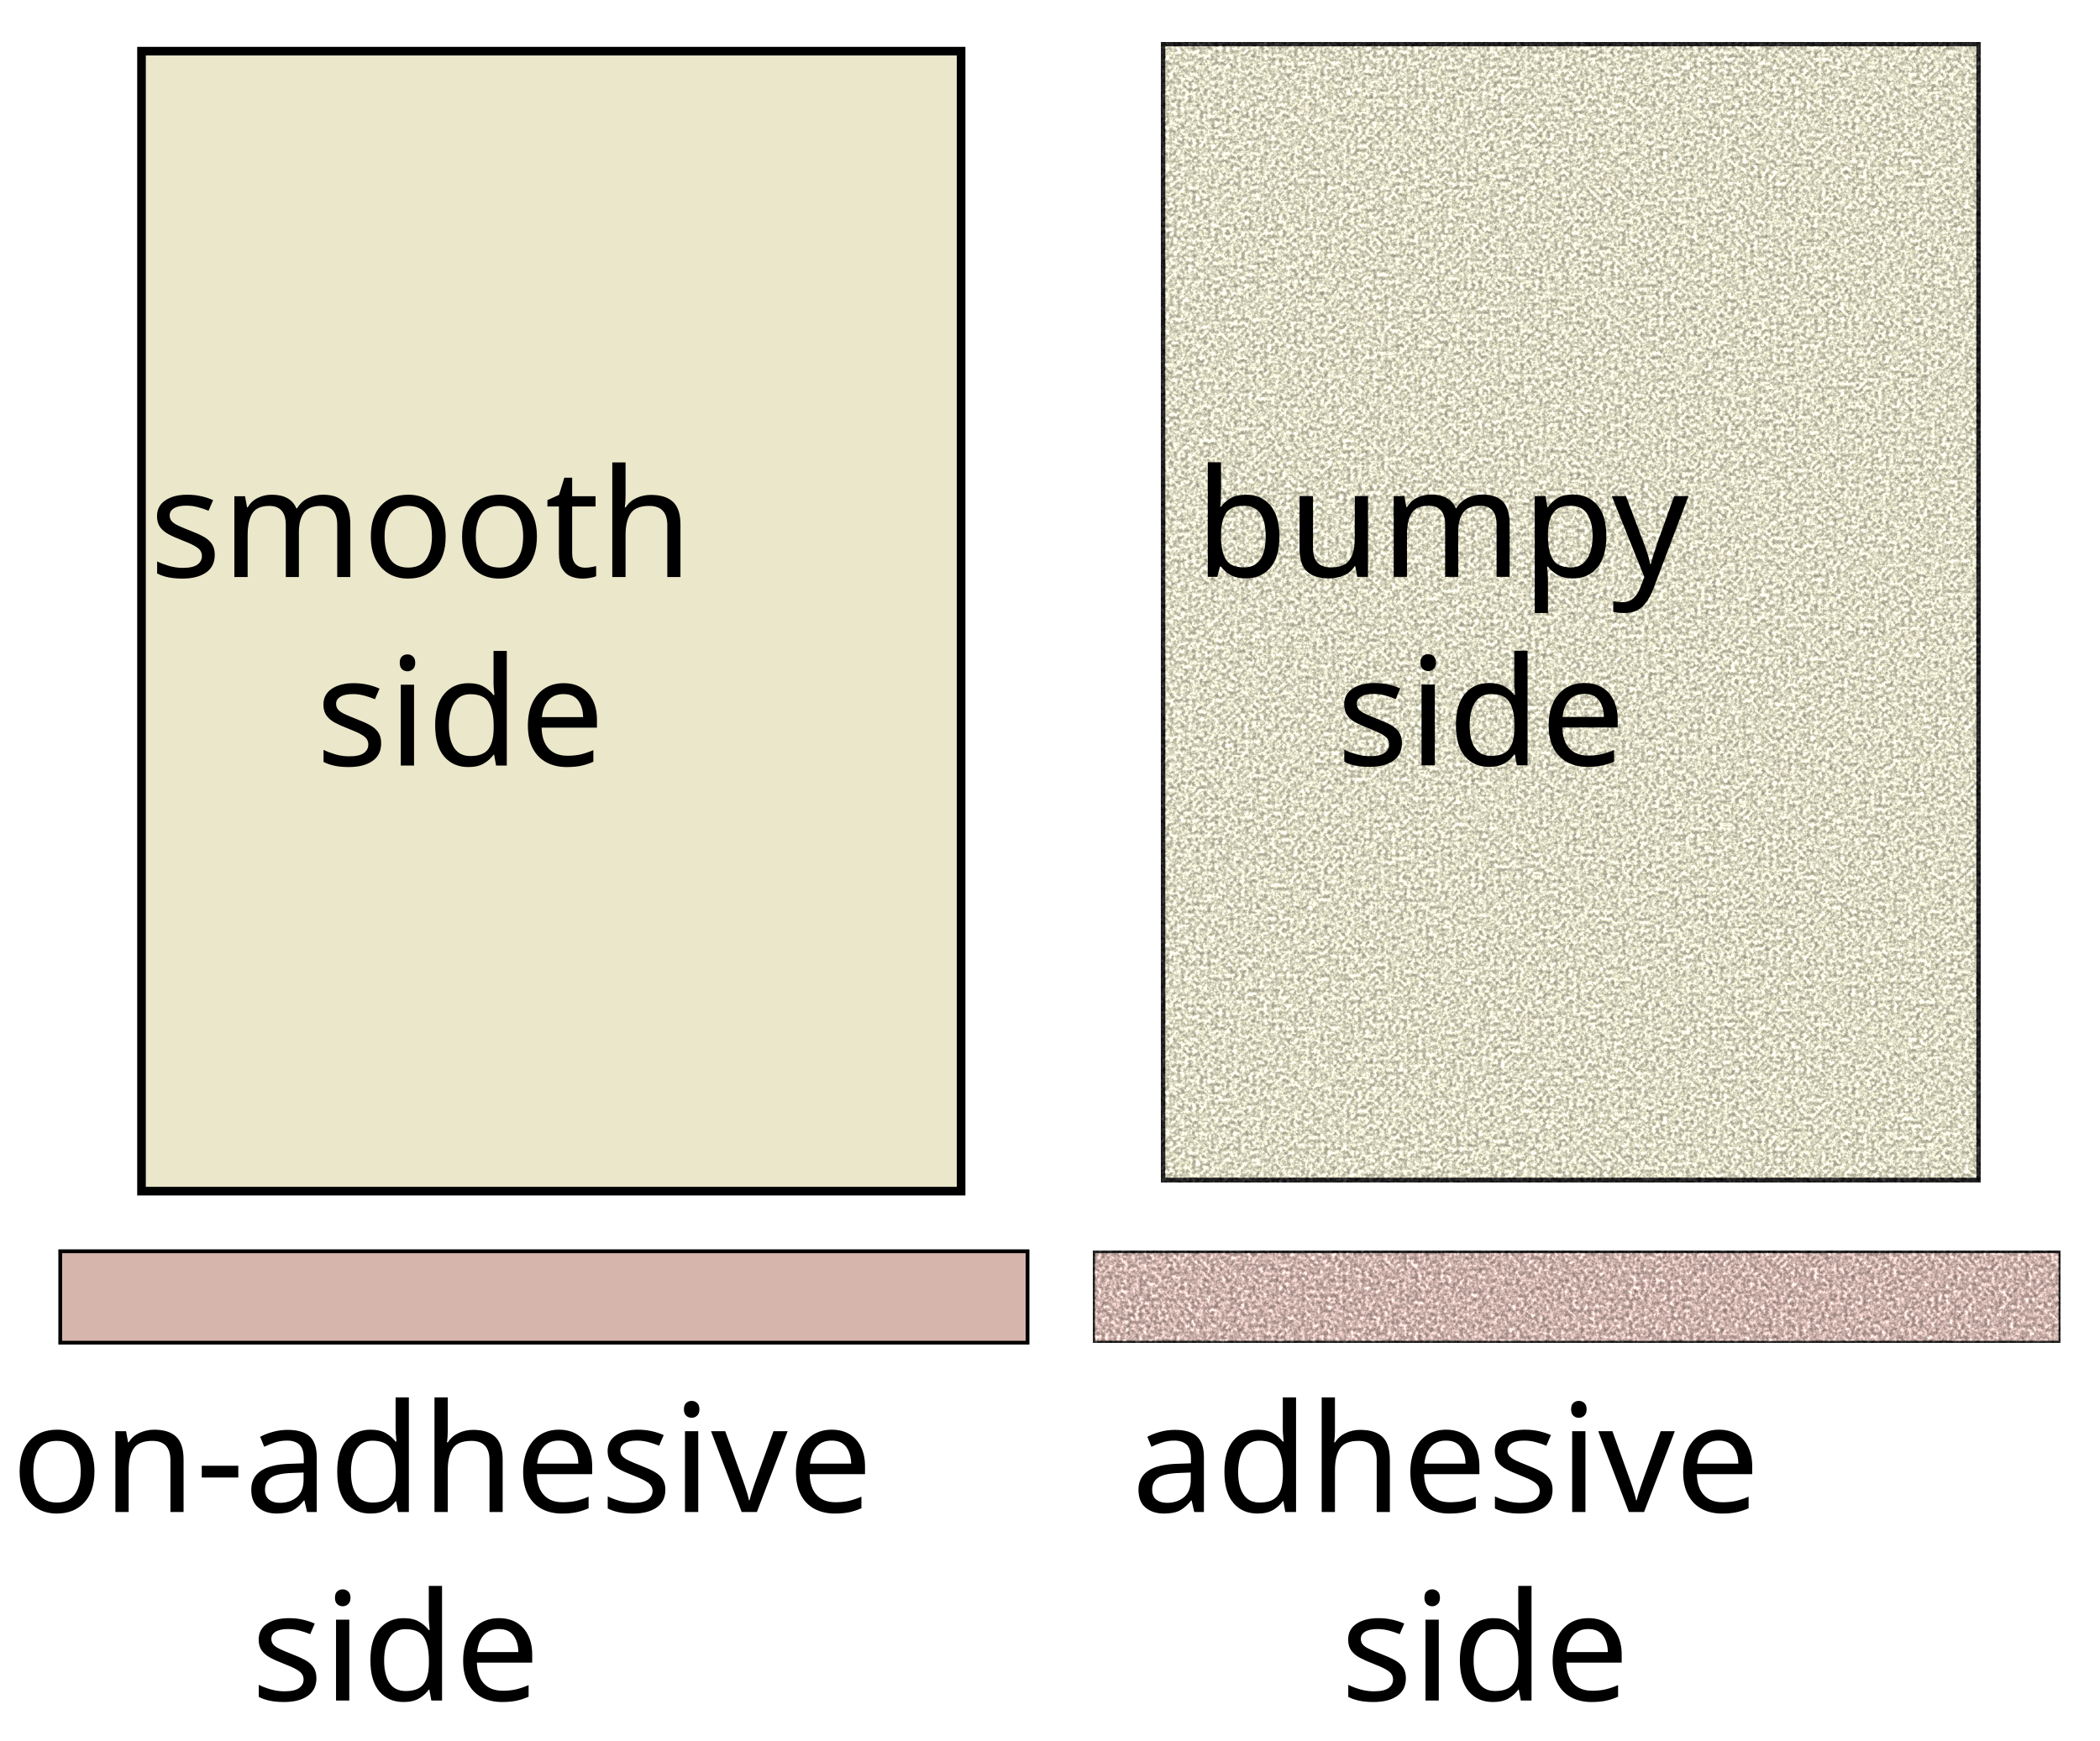
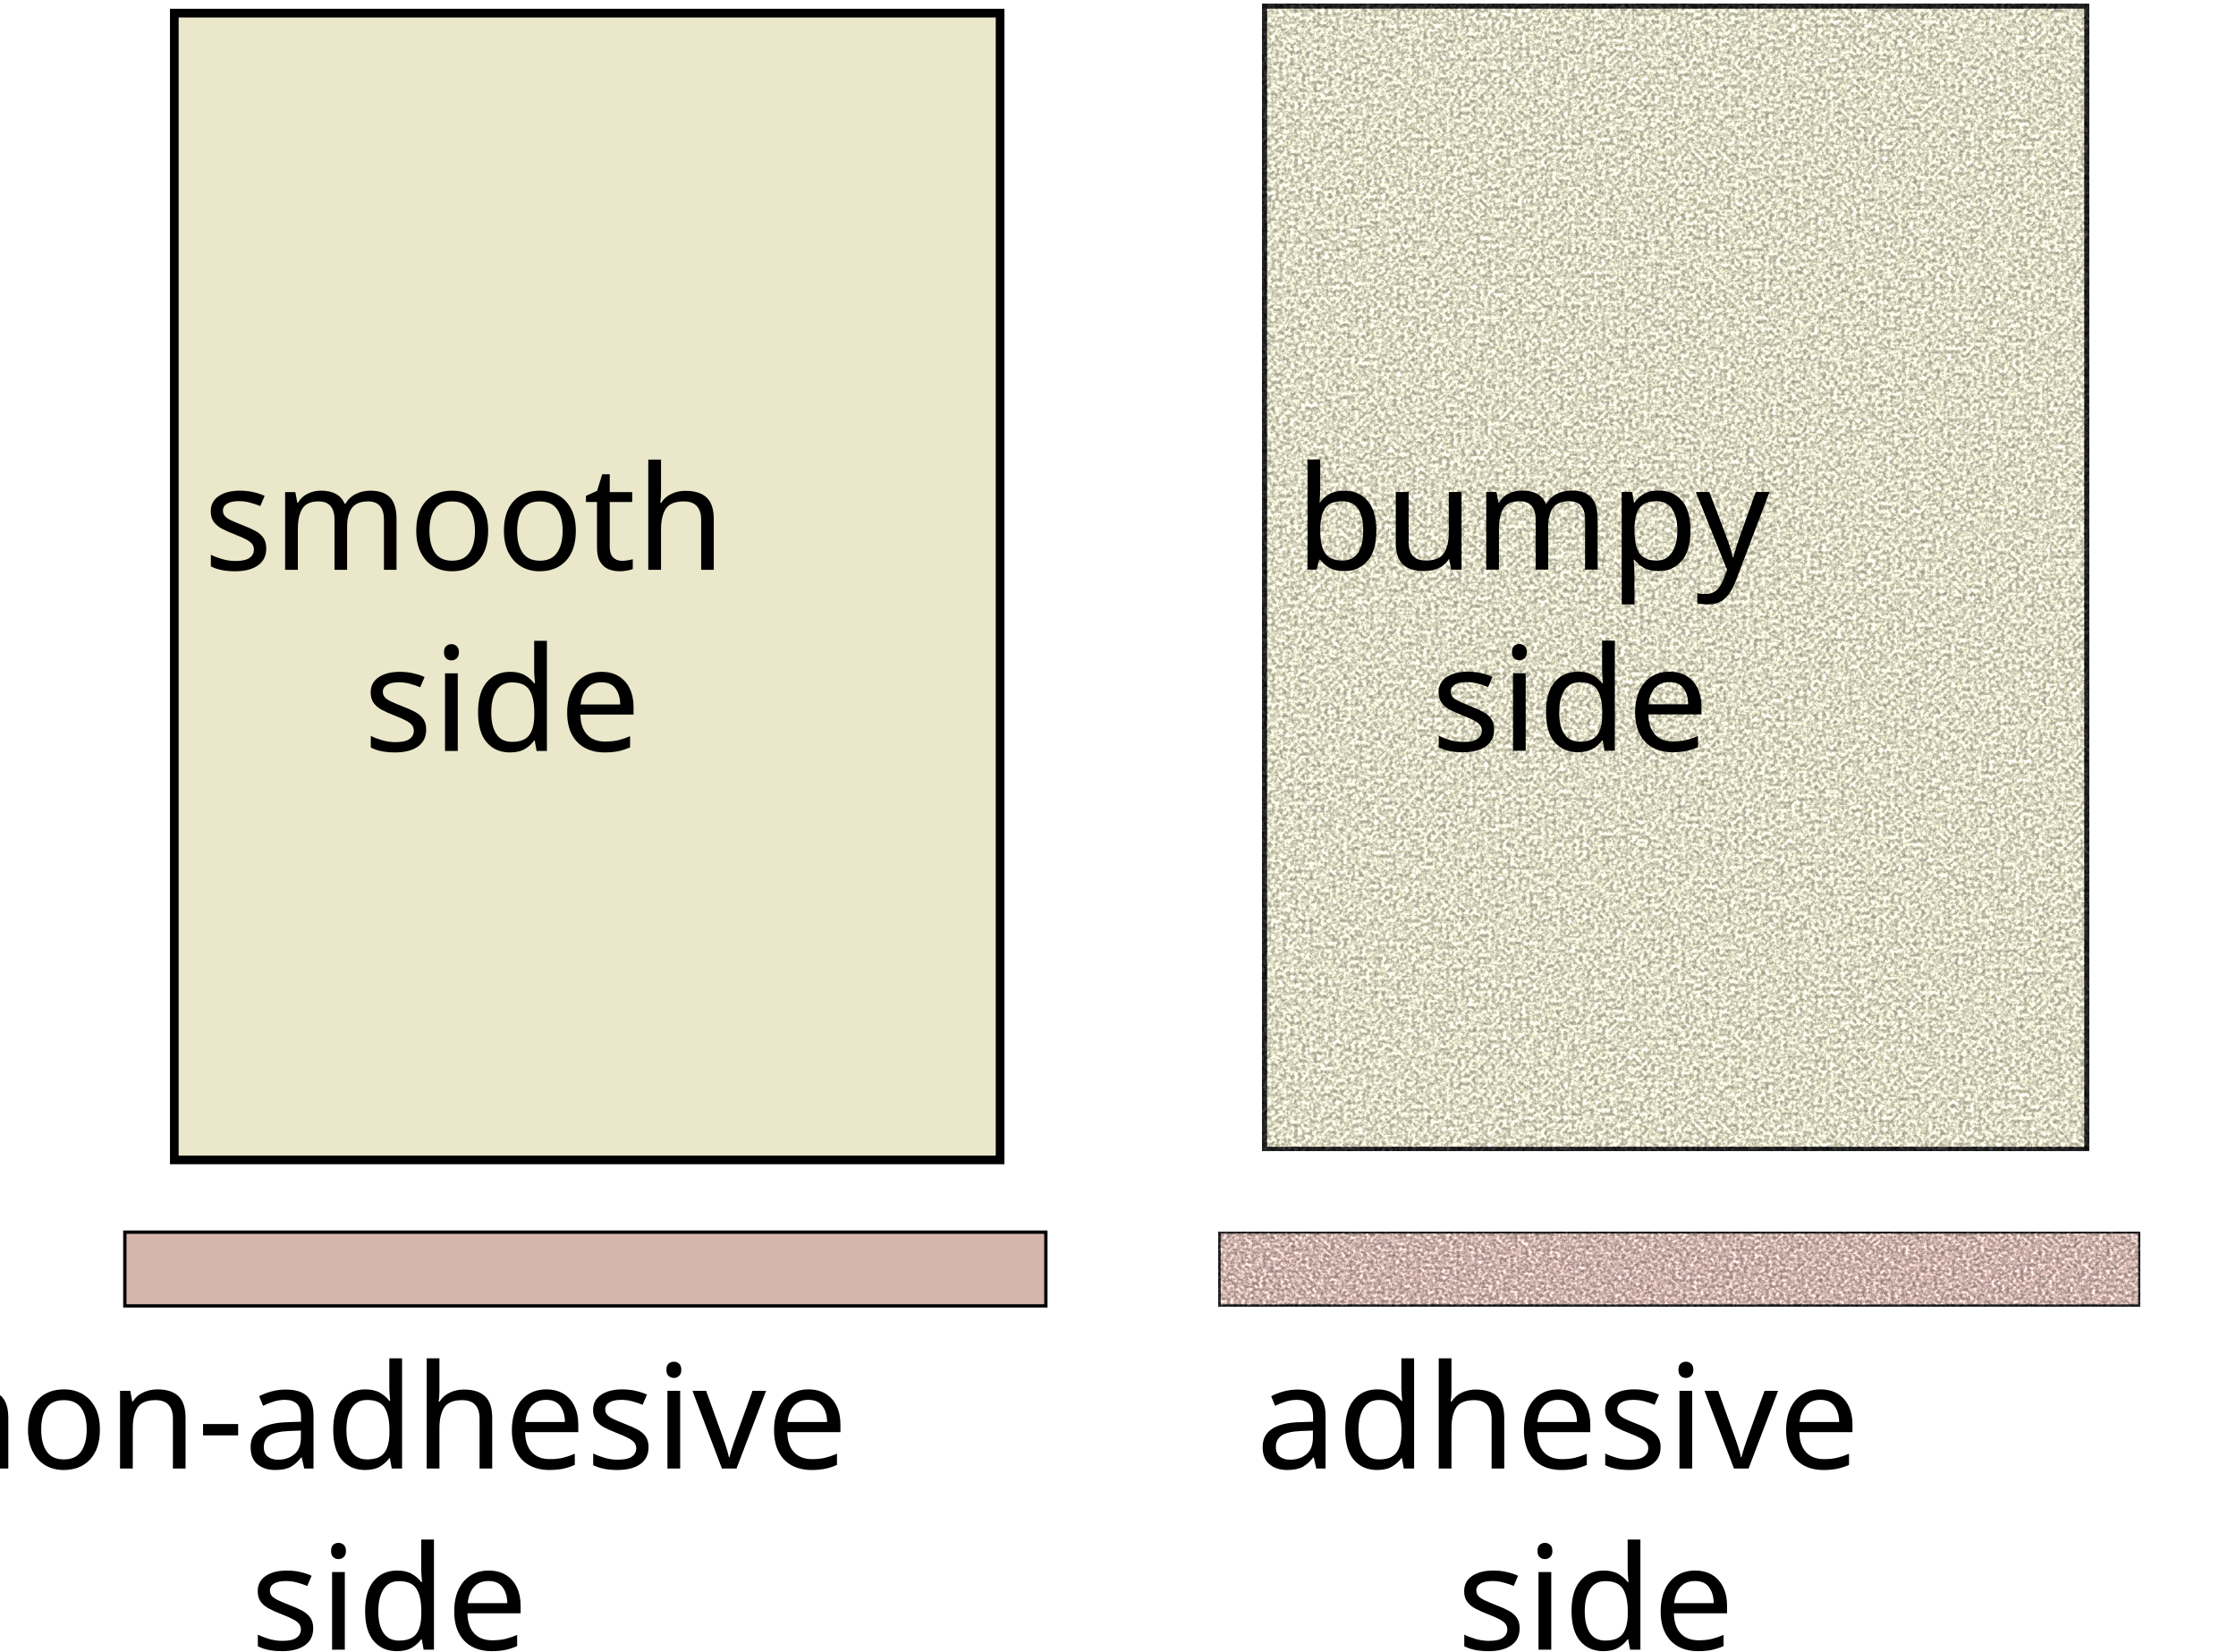
- <svg xmlns="http://www.w3.org/2000/svg" width="557.026" height="461.702" id="svg3583" version="1.1">
+ <svg xmlns="http://www.w3.org/2000/svg" width="617.15" height="455.875" id="svg3583" version="1.1">
  <defs id="defs3585">
    <filter id="filter5088" color-interpolation-filters="sRGB" height="1" width="1" y="0" x="0">
      <feBlend blend="normal" id="feBlend5090" in2="SourceGraphic" result="fbSourceGraphic" mode="normal" />
      <feColorMatrix result="fbSourceGraphicAlpha" in="fbSourceGraphic" values="0 0 0 -1 0 0 0 0 -1 0 0 0 0 -1 0 0 0 0 1 0" id="feColorMatrix5238" />
      <feGaussianBlur id="feGaussianBlur5240" result="result0" in="fbSourceGraphic" stdDeviation="0.5" />
      <feTurbulence id="feTurbulence5242" baseFrequency="0.2" seed="300" numOctaves="10" result="result1" type="fractalNoise" />
      <feGaussianBlur id="feGaussianBlur5244" stdDeviation="0.5" result="result8" />
      <feDisplacementMap id="feDisplacementMap5246" in2="result8" result="result7" scale="5" in="result0" xChannelSelector="R" yChannelSelector="A" />
      <feComposite id="feComposite5248" in2="result1" result="result2" operator="in" in="result7" />
      <feComposite id="feComposite5250" in2="result2" k3="3" in="result0" operator="arithmetic" result="result9" k1="0" k2="0" k4="0" />
      <feBlend id="feBlend5252" in2="result2" result="fbSourceGraphic" mode="multiply" />
      <feColorMatrix id="feColorMatrix5254" values="1 0 0 -1 0 1 0 1 -1 0 1 0 0 -1 0 -1.8 -0.5 0 5.7 -3.5 " in="fbSourceGraphic" result="fbSourceGraphicAlpha" />
      <feGaussianBlur id="feGaussianBlur5256" stdDeviation="0.5" in="fbSourceGraphicAlpha" result="result0" />
      <feSpecularLighting id="feSpecularLighting5258" result="result6" surfaceScale="5" specularExponent="3">
        <feDistantLight id="feDistantLight5260" azimuth="225" elevation="10" />
      </feSpecularLighting>
      <feComposite id="feComposite5262" in2="fbSourceGraphicAlpha" in="result6" result="result2" operator="in" />
      <feComposite id="feComposite5264" in2="result2" in="fbSourceGraphic" result="fbSourceGraphic" operator="arithmetic" k2="1" k3="0.7" k1="0" k4="0" />
      <feColorMatrix result="fbSourceGraphicAlpha" in="fbSourceGraphic" values="0 0 0 -1 0 0 0 0 -1 0 0 0 0 -1 0 0 0 0 1 0" id="feColorMatrix5298" />
      <feTurbulence id="feTurbulence5300" type="fractalNoise" numOctaves="3" baseFrequency="1" seed="0" result="result0" />
      <feColorMatrix id="feColorMatrix5302" result="result4" values="0" type="saturate" />
      <feComposite id="feComposite5304" in2="result4" in="fbSourceGraphic" operator="arithmetic" k1="1.25" k2="0.5" k3="0.5" result="result2" k4="0" />
      <feBlend id="feBlend5306" in2="fbSourceGraphic" result="result5" mode="normal" in="result2" />
      <feComposite id="feComposite5308" in2="fbSourceGraphic" in="result5" operator="in" result="result3" />
    </filter>
    <filter id="filter5286" height="1" width="1" y="0" x="0" color-interpolation-filters="sRGB">
      <feTurbulence id="feTurbulence5288" type="fractalNoise" numOctaves="3" baseFrequency="1" seed="0" result="result0" />
      <feColorMatrix id="feColorMatrix5290" result="result4" values="0" type="saturate" />
      <feComposite id="feComposite5292" in2="result4" in="SourceGraphic" operator="arithmetic" k1="1.25" k2="0.5" k3="0.5" result="result2" k4="0" />
      <feBlend id="feBlend5294" in2="SourceGraphic" result="result5" mode="normal" in="result2" />
      <feComposite id="feComposite5296" in2="SourceGraphic" in="result5" operator="in" result="result3" />
    </filter>
    <filter id="filter5310" height="1" width="1" y="0" x="0" color-interpolation-filters="sRGB">
      <feTurbulence id="feTurbulence5312" type="fractalNoise" numOctaves="3" baseFrequency="1" seed="0" result="result0" />
      <feColorMatrix id="feColorMatrix5314" result="result4" values="0" type="saturate" />
      <feComposite id="feComposite5316" in2="result4" in="SourceGraphic" operator="arithmetic" k1="1.25" k2="0.5" k3="0.5" result="result2" k4="0" />
      <feBlend id="feBlend5318" in2="SourceGraphic" result="result5" mode="normal" in="result2" />
      <feComposite id="feComposite5320" in2="SourceGraphic" in="result5" operator="in" result="result3" />
    </filter>
    <filter id="filter5310-8" height="1" width="1" y="0" x="0" color-interpolation-filters="sRGB">
      <feTurbulence id="feTurbulence5312-8" type="fractalNoise" numOctaves="3" baseFrequency="1" seed="0" result="result0" />
      <feColorMatrix id="feColorMatrix5314-1" result="result4" values="0" type="saturate" />
      <feComposite k4="0" id="feComposite5316-0" in2="result4" in="SourceGraphic" operator="arithmetic" k1="1.25" k2="0.5" k3="0.5" result="result2" />
      <feBlend id="feBlend5318-9" in2="SourceGraphic" result="result5" mode="normal" in="result2" />
      <feComposite id="feComposite5320-3" in2="SourceGraphic" in="result5" operator="in" result="result3" />
    </filter>
    <filter id="filter3482" height="1" width="1" y="0" x="0" color-interpolation-filters="sRGB">
      <feTurbulence id="feTurbulence3484" type="fractalNoise" numOctaves="3" baseFrequency="1" seed="0" result="result0" />
      <feColorMatrix id="feColorMatrix3486" result="result4" values="0" type="saturate" />
      <feComposite id="feComposite3488" in2="result4" in="SourceGraphic" operator="arithmetic" k1="1.25" k2="0.5" k3="0.5" result="result2" k4="0" />
      <feBlend id="feBlend3490" in2="SourceGraphic" result="result5" mode="normal" in="result2" />
      <feComposite id="feComposite3492" in2="SourceGraphic" in="result5" operator="in" result="result3" />
    </filter>
  </defs>
-   <g id="layer1" transform="translate(-98.91293,-69.79809)">
+   <g id="layer1" transform="translate(-56.39115,-65.62486)">
    <flowRoot xml:space="preserve" id="flowRoot3019" style="font-size:40px;font-style:normal;font-weight:normal;line-height:125%;letter-spacing:0px;word-spacing:0px;fill:#000000;fill-opacity:1;stroke:none;font-family:Sans" transform="translate(-9.107139,-53.4588)">
      <flowRegion id="flowRegion3021">
        <rect id="rect3023" width="124.249" height="44.447" x="145.462" y="231.108" />
      </flowRegion>
      <flowPara id="flowPara3025">Poly</flowPara>
    </flowRoot>
    <text xml:space="preserve" style="font-size:40px;font-style:normal;font-weight:normal;line-height:125%;letter-spacing:0px;word-spacing:0px;fill:#000000;fill-opacity:1;stroke:none;font-family:Sans" x="140.395" y="176.639" id="text3031">
      <tspan id="tspan3033" x="140.395" y="176.639" />
    </text>
    <flowRoot xml:space="preserve" id="flowRoot5266" style="font-size:40px;font-style:normal;font-weight:normal;line-height:125%;letter-spacing:0px;word-spacing:0px;fill:#000000;fill-opacity:1;stroke:none;font-family:Sans">
      <flowRegion id="flowRegion5268">
        <rect id="rect5270" width="162.857" height="57.143" x="158.571" y="132.362" />
      </flowRegion>
      <flowPara id="flowPara5272" />
    </flowRoot>
-     <rect style="fill:#eae7ca;fill-opacity:1;stroke:#000000;stroke-width:2.285;stroke-miterlimit:4;stroke-opacity:1;stroke-dasharray:none" id="rect2985-0-6" width="217.4" height="302.439" x="136.446" y="83.369" />
-     <text xml:space="preserve" style="font-size:40px;font-style:normal;font-weight:normal;text-align:center;line-height:125%;letter-spacing:0px;word-spacing:0px;text-anchor:middle;fill:#000000;fill-opacity:1;stroke:none;font-family:Sans" x="246.976" y="222.887" id="text5274">
-       <tspan id="tspan5276" x="246.976" y="222.887">smooth</tspan>
-       <tspan x="246.976" y="272.887" id="tspan5278">side</tspan>
+     <rect style="fill:#eae7ca;fill-opacity:1;stroke:#000000;stroke-width:2.394;stroke-miterlimit:4;stroke-opacity:1;stroke-dasharray:none" id="rect2985-0-6" width="227.921" height="316.504" x="104.5" y="69.25" />
+     <text xml:space="preserve" style="font-size:40px;font-style:normal;font-weight:normal;text-align:center;line-height:125%;letter-spacing:0px;word-spacing:0px;text-anchor:middle;fill:#000000;fill-opacity:1;stroke:none;font-family:Sans" x="220.976" y="222.887" id="text5274">
+       <tspan id="tspan5276" x="220.976" y="222.887">smooth</tspan>
+       <tspan x="220.976" y="272.887" id="tspan5278">side</tspan>
    </text>
-     <rect style="fill:#eae7ca;fill-opacity:1;stroke:#000000;stroke-width:2.285;stroke-miterlimit:4;stroke-opacity:1;stroke-dasharray:none;filter:url(#filter3482)" id="rect2985-6-5" width="217.4" height="302.439" x="406.874" y="80.941" />
-     <text xml:space="preserve" style="font-size:40px;font-style:normal;font-weight:normal;text-align:center;line-height:125%;letter-spacing:0px;word-spacing:0px;text-anchor:middle;fill:#000000;fill-opacity:1;stroke:none;font-family:Sans" x="517.734" y="222.843" id="text5280">
-       <tspan id="tspan5282" x="517.734" y="222.843">bumpy</tspan>
-       <tspan x="517.734" y="272.843" id="tspan5284">side</tspan>
+     <rect style="fill:#eae7ca;fill-opacity:1;stroke:#000000;stroke-width:2.285;stroke-miterlimit:4;stroke-opacity:1;stroke-dasharray:none;filter:url(#filter3482)" id="rect2985-6-5" width="217.4" height="302.439" x="406.874" y="80.941" transform="matrix(1.048397,0,0,1.046504,-21.63724,-17.88312)" />
+     <text xml:space="preserve" style="font-size:40px;font-style:normal;font-weight:normal;text-align:center;line-height:125%;letter-spacing:0px;word-spacing:0px;text-anchor:middle;fill:#000000;fill-opacity:1;stroke:none;font-family:Sans" x="515.734" y="222.843" id="text5280">
+       <tspan id="tspan5282" x="515.734" y="222.843">bumpy</tspan>
+       <tspan x="515.734" y="272.843" id="tspan5284">side</tspan>
    </text>
-     <rect style="fill:#d6b5ad;fill-opacity:1;stroke:#000000;stroke-width:1;stroke-miterlimit:4;stroke-opacity:1;stroke-dasharray:none" id="rect4041-9" width="24.244" height="256.579" x="401.756" y="-371.47" transform="matrix(0,1,-1,0,0,0)" />
-     <text xml:space="preserve" style="font-size:40px;font-style:normal;font-weight:normal;text-align:center;line-height:125%;letter-spacing:0px;word-spacing:0px;text-anchor:middle;fill:#000000;fill-opacity:1;stroke:none;font-family:Sans" x="240.202" y="470.934" id="text5358">
-       <tspan id="tspan5360" x="240.202" y="470.934">non-adhesive</tspan>
-       <tspan x="240.202" y="520.934" id="tspan5362">side</tspan>
-       <tspan x="240.202" y="570.934" id="tspan5364" />
+     <rect style="fill:#d6b5ad;fill-opacity:1;stroke:#000000;stroke-width:0.912;stroke-miterlimit:4;stroke-opacity:1;stroke-dasharray:none" id="rect4041-9" width="20.348" height="254.206" x="405.696" y="-345.053" transform="matrix(0,1,-1,0,0,0)" />
+     <text xml:space="preserve" style="font-size:40px;font-style:normal;font-weight:normal;text-align:center;line-height:125%;letter-spacing:0px;word-spacing:0px;text-anchor:middle;fill:#000000;fill-opacity:1;stroke:none;font-family:Sans" x="200.202" y="470.934" id="text5358">
+       <tspan id="tspan5360" x="200.202" y="470.934">non-adhesive</tspan>
+       <tspan x="200.202" y="520.934" id="tspan5362">side</tspan>
+       <tspan x="200.202" y="570.934" id="tspan5364" />
    </text>
-     <rect style="fill:#d6b5ad;fill-opacity:1;stroke:#000000;stroke-width:1;stroke-miterlimit:4;stroke-opacity:1;stroke-dasharray:none;filter:url(#filter5286)" id="rect4041" width="24.244" height="256.579" x="-376.185" y="-626.527" transform="matrix(0,1,-1,0,18.91173,777.9409)" />
-     <text xml:space="preserve" style="font-size:40px;font-style:normal;font-weight:normal;text-align:center;line-height:125%;letter-spacing:0px;word-spacing:0px;text-anchor:middle;fill:#000000;fill-opacity:1;stroke:none;font-family:Sans" x="518.787" y="470.934" id="text5366">
-       <tspan id="tspan5368" x="518.787" y="470.934">adhesive</tspan>
-       <tspan x="518.787" y="520.934" id="tspan5370">side</tspan>
+     <rect style="fill:#d6b5ad;fill-opacity:1;stroke:#000000;stroke-width:1;stroke-miterlimit:4;stroke-opacity:1;stroke-dasharray:none;filter:url(#filter5286)" id="rect4041" width="24.244" height="256.579" x="-376.185" y="-626.527" transform="matrix(0,0.8393101,-0.9907533,0,26.2885,721.4316)" />
+     <text xml:space="preserve" style="font-size:40px;font-style:normal;font-weight:normal;text-align:center;line-height:125%;letter-spacing:0px;word-spacing:0px;text-anchor:middle;fill:#000000;fill-opacity:1;stroke:none;font-family:Sans" x="522.787" y="470.934" id="text5366">
+       <tspan id="tspan5368" x="522.787" y="470.934">adhesive</tspan>
+       <tspan x="522.787" y="520.934" id="tspan5370">side</tspan>
    </text>
    <flowRoot xml:space="preserve" id="flowRoot3019-9" style="font-size:40px;font-style:normal;font-weight:normal;line-height:125%;letter-spacing:0px;word-spacing:0px;fill:#000000;fill-opacity:1;stroke:none;font-family:Sans" transform="translate(-274.9113,-98.49577)">
      <flowRegion id="flowRegion3021-1">
        <rect id="rect3023-6" width="124.249" height="44.447" x="145.462" y="231.108" />
      </flowRegion>
      <flowPara id="flowPara3025-5">Poly</flowPara>
    </flowRoot>
    <text xml:space="preserve" style="font-size:40px;font-style:normal;font-weight:normal;line-height:125%;letter-spacing:0px;word-spacing:0px;fill:#000000;fill-opacity:1;stroke:none;font-family:Sans" x="-125.409" y="131.602" id="text3031-7">
      <tspan id="tspan3033-4" x="-125.409" y="131.602" />
    </text>
  </g>
</svg>
